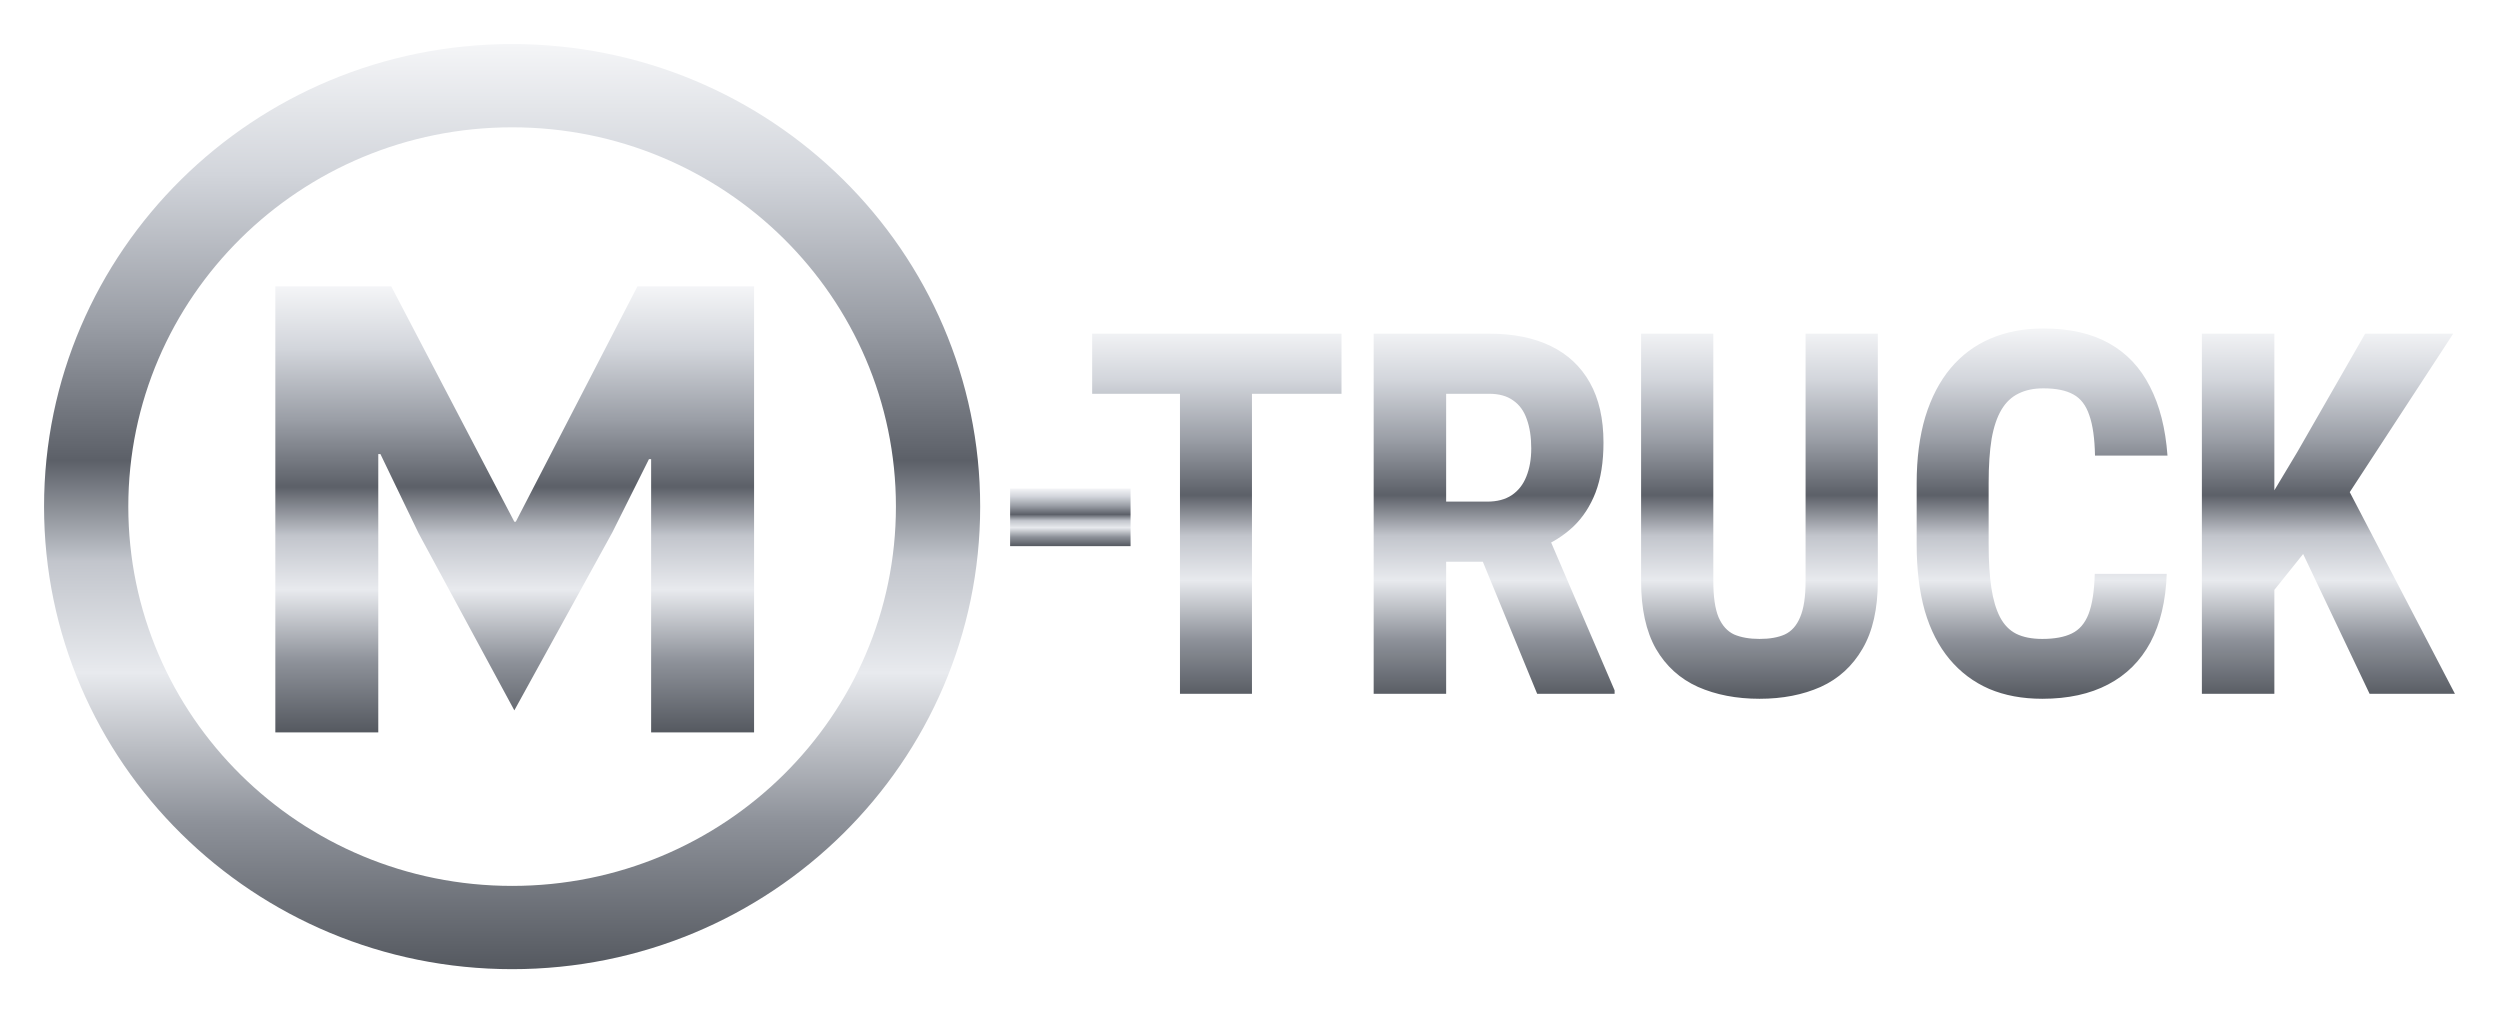
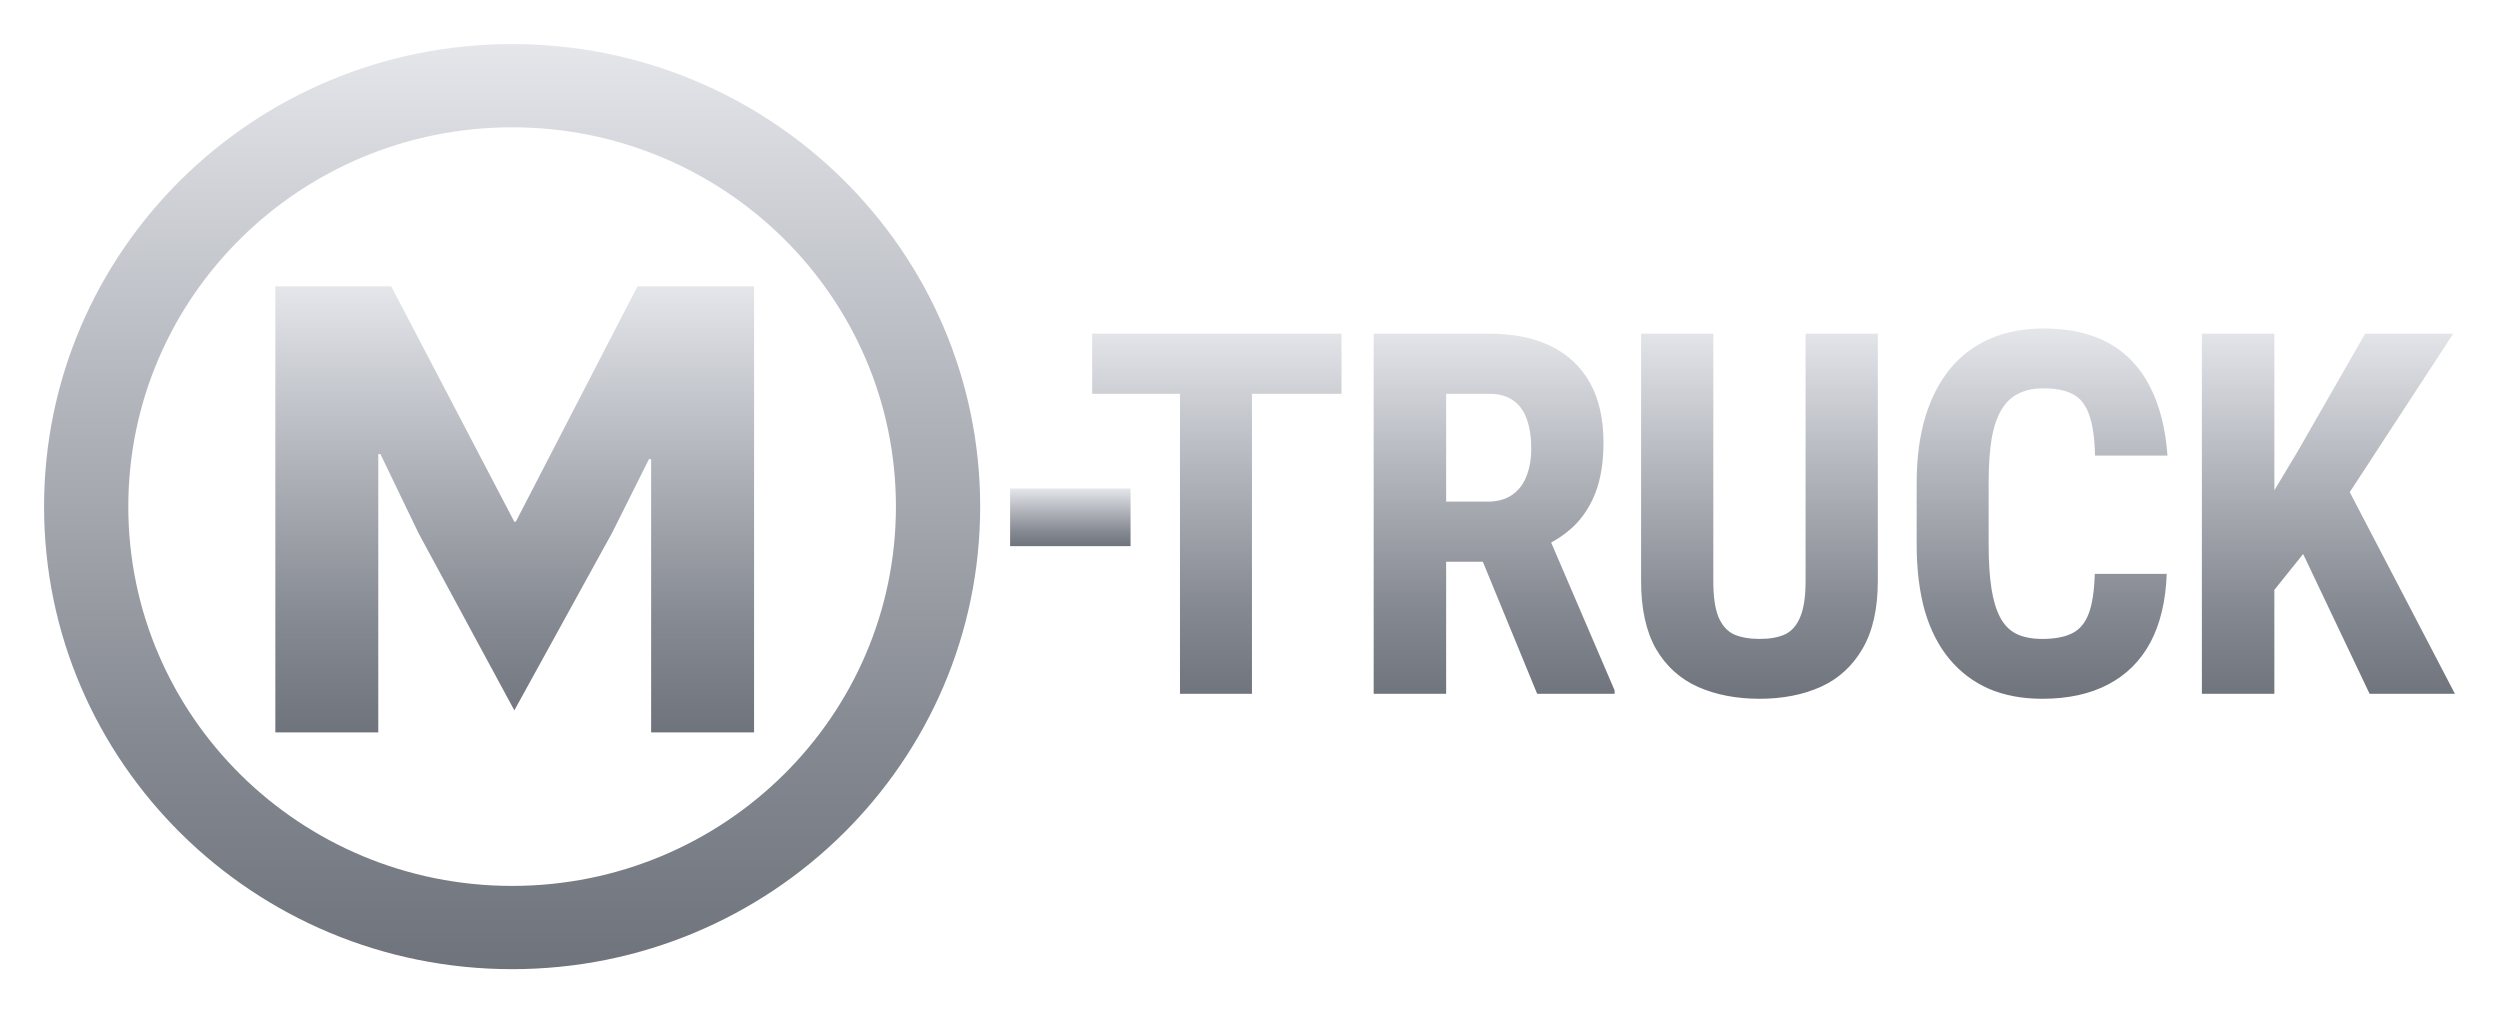
<svg xmlns="http://www.w3.org/2000/svg" width="227" height="92" viewBox="-2 -2 227 92" fill="none" shape-rendering="geometricPrecision">
-   <path d="M87 44C87 67.196 67.972 86 44.5 86C21.028 86 2 67.196 2 44C2 20.804 21.028 2 44.5 2C67.972 2 87 20.804 87 44ZM9.65 44C9.65 63.021 25.253 78.44 44.5 78.44C63.747 78.44 79.35 63.021 79.35 44C79.35 24.979 63.747 9.56 44.5 9.56C25.253 9.56 9.65 24.979 9.65 44Z" fill="url(#mtChrome)" />
-   <path d="M57.122 39.688H56.926L53.592 46.356L44.702 62.502L36.008 46.421L32.544 39.231H32.348L32.348 64.5H23L23 24H33.524L44.702 45.376H44.833L55.88 24H66.47L66.47 64.5H57.122L57.122 39.688Z" fill="url(#mtChrome)" />
-   <path d="M100.656 42.356V47.59H89.718V42.356H100.656Z" fill="url(#mtChrome)" />
-   <path d="M111.678 28.297V61H105.142V28.297H111.678ZM119.809 28.297V33.755H97.168V28.297H119.809ZM122.729 28.297H133.219C135.405 28.297 137.269 28.671 138.811 29.42C140.354 30.169 141.537 31.277 142.36 32.744C143.184 34.212 143.596 36.023 143.596 38.18C143.596 39.947 143.356 41.459 142.877 42.717C142.398 43.96 141.716 45 140.833 45.839C139.949 46.662 138.894 47.321 137.666 47.815L135.667 49.006H127.154L127.132 43.548H133.039C133.937 43.548 134.679 43.353 135.263 42.964C135.862 42.56 136.303 41.998 136.588 41.279C136.887 40.546 137.037 39.692 137.037 38.719C137.037 37.685 136.902 36.802 136.633 36.068C136.378 35.32 135.966 34.751 135.397 34.361C134.843 33.957 134.117 33.755 133.219 33.755H129.31V61H122.729V28.297ZM137.576 61L131.579 46.423L138.475 46.4L144.606 60.685V61H137.576ZM161.947 28.297H168.506V50.758C168.506 53.273 168.042 55.325 167.113 56.912C166.2 58.484 164.934 59.637 163.317 60.371C161.7 61.09 159.851 61.449 157.769 61.449C155.673 61.449 153.809 61.09 152.177 60.371C150.544 59.637 149.272 58.484 148.358 56.912C147.46 55.325 147.011 53.273 147.011 50.758V28.297H153.569V50.758C153.569 52.18 153.726 53.273 154.041 54.037C154.37 54.801 154.842 55.325 155.456 55.609C156.085 55.879 156.856 56.014 157.769 56.014C158.698 56.014 159.461 55.879 160.06 55.609C160.674 55.325 161.139 54.801 161.453 54.037C161.782 53.273 161.947 52.18 161.947 50.758V28.297ZM188.205 50.106H194.741C194.651 52.562 194.157 54.636 193.259 56.328C192.36 58.005 191.08 59.278 189.418 60.147C187.771 61.015 185.779 61.449 183.443 61.449C181.631 61.449 180.022 61.15 178.614 60.551C177.206 59.937 176.009 59.038 175.02 57.855C174.032 56.672 173.283 55.213 172.774 53.476C172.28 51.724 172.033 49.71 172.033 47.434V41.886C172.033 39.61 172.295 37.596 172.819 35.844C173.358 34.092 174.122 32.624 175.11 31.441C176.113 30.244 177.319 29.345 178.726 28.746C180.149 28.132 181.751 27.825 183.533 27.825C185.914 27.825 187.905 28.274 189.508 29.173C191.11 30.071 192.345 31.381 193.214 33.103C194.097 34.81 194.629 36.899 194.808 39.37H188.227C188.197 37.813 188.025 36.592 187.711 35.709C187.411 34.81 186.932 34.182 186.273 33.822C185.614 33.448 184.701 33.261 183.533 33.261C182.664 33.261 181.916 33.418 181.287 33.732C180.658 34.032 180.141 34.519 179.737 35.192C179.333 35.866 179.033 36.75 178.839 37.843C178.659 38.936 178.569 40.269 178.569 41.841V47.434C178.569 48.976 178.651 50.294 178.816 51.387C178.981 52.465 179.243 53.348 179.602 54.037C179.962 54.726 180.448 55.227 181.062 55.542C181.691 55.856 182.485 56.014 183.443 56.014C184.551 56.014 185.442 55.849 186.116 55.52C186.805 55.19 187.314 54.599 187.643 53.745C187.973 52.892 188.16 51.679 188.205 50.106ZM204.512 28.297V61H197.931V28.297H204.512ZM220.752 28.297L210.15 44.536L203.659 52.622L202.401 46.041L206.601 39.033L212.756 28.297H220.752ZM213.16 61L206.017 45.974L210.846 41.706L220.909 61H213.16Z" fill="url(#mtChrome)" />
+   <path d="M87 44C87 67.196 67.972 86 44.5 86C21.028 86 2 67.196 2 44C2 20.804 21.028 2 44.5 2C67.972 2 87 20.804 87 44ZM9.65 44C9.65 63.021 25.253 78.44 44.5 78.44C63.747 78.44 79.35 63.021 79.35 44C79.35 24.979 63.747 9.56 44.5 9.56C25.253 9.56 9.65 24.979 9.65 44Z" fill="url(#mtSteel)" />
+   <path d="M57.122 39.688H56.926L53.592 46.356L44.702 62.502L36.008 46.421L32.544 39.231H32.348L32.348 64.5H23L23 24H33.524L44.702 45.376H44.833L55.88 24H66.47L66.47 64.5H57.122L57.122 39.688Z" fill="url(#mtSteel)" />
+   <path d="M100.656 42.356V47.59H89.718V42.356H100.656Z" fill="url(#mtSteel)" />
+   <path d="M111.678 28.297V61H105.142V28.297H111.678ZM119.809 28.297V33.755H97.168V28.297H119.809ZM122.729 28.297H133.219C135.405 28.297 137.269 28.671 138.811 29.42C140.354 30.169 141.537 31.277 142.36 32.744C143.184 34.212 143.596 36.023 143.596 38.18C143.596 39.947 143.356 41.459 142.877 42.717C142.398 43.96 141.716 45 140.833 45.839C139.949 46.662 138.894 47.321 137.666 47.815L135.667 49.006H127.154L127.132 43.548H133.039C133.937 43.548 134.679 43.353 135.263 42.964C135.862 42.56 136.303 41.998 136.588 41.279C136.887 40.546 137.037 39.692 137.037 38.719C137.037 37.685 136.902 36.802 136.633 36.068C136.378 35.32 135.966 34.751 135.397 34.361C134.843 33.957 134.117 33.755 133.219 33.755H129.31V61H122.729V28.297ZM137.576 61L131.579 46.423L138.475 46.4L144.606 60.685V61H137.576ZM161.947 28.297H168.506V50.758C168.506 53.273 168.042 55.325 167.113 56.912C166.2 58.484 164.934 59.637 163.317 60.371C161.7 61.09 159.851 61.449 157.769 61.449C155.673 61.449 153.809 61.09 152.177 60.371C150.544 59.637 149.272 58.484 148.358 56.912C147.46 55.325 147.011 53.273 147.011 50.758V28.297H153.569V50.758C153.569 52.18 153.726 53.273 154.041 54.037C154.37 54.801 154.842 55.325 155.456 55.609C156.085 55.879 156.856 56.014 157.769 56.014C158.698 56.014 159.461 55.879 160.06 55.609C160.674 55.325 161.139 54.801 161.453 54.037C161.782 53.273 161.947 52.18 161.947 50.758V28.297ZM188.205 50.106H194.741C194.651 52.562 194.157 54.636 193.259 56.328C192.36 58.005 191.08 59.278 189.418 60.147C187.771 61.015 185.779 61.449 183.443 61.449C181.631 61.449 180.022 61.15 178.614 60.551C177.206 59.937 176.009 59.038 175.02 57.855C174.032 56.672 173.283 55.213 172.774 53.476C172.28 51.724 172.033 49.71 172.033 47.434V41.886C172.033 39.61 172.295 37.596 172.819 35.844C173.358 34.092 174.122 32.624 175.11 31.441C176.113 30.244 177.319 29.345 178.726 28.746C180.149 28.132 181.751 27.825 183.533 27.825C185.914 27.825 187.905 28.274 189.508 29.173C191.11 30.071 192.345 31.381 193.214 33.103C194.097 34.81 194.629 36.899 194.808 39.37H188.227C188.197 37.813 188.025 36.592 187.711 35.709C187.411 34.81 186.932 34.182 186.273 33.822C185.614 33.448 184.701 33.261 183.533 33.261C182.664 33.261 181.916 33.418 181.287 33.732C180.658 34.032 180.141 34.519 179.737 35.192C179.333 35.866 179.033 36.75 178.839 37.843C178.659 38.936 178.569 40.269 178.569 41.841V47.434C178.569 48.976 178.651 50.294 178.816 51.387C178.981 52.465 179.243 53.348 179.602 54.037C179.962 54.726 180.448 55.227 181.062 55.542C181.691 55.856 182.485 56.014 183.443 56.014C184.551 56.014 185.442 55.849 186.116 55.52C186.805 55.19 187.314 54.599 187.643 53.745C187.973 52.892 188.16 51.679 188.205 50.106ZM204.512 28.297V61H197.931V28.297H204.512ZM220.752 28.297L210.15 44.536L203.659 52.622L202.401 46.041L206.601 39.033L212.756 28.297H220.752ZM213.16 61L206.017 45.974L210.846 41.706L220.909 61H213.16Z" fill="url(#mtSteel)" />
  <defs>
-     <linearGradient id="mtChrome" x1="0.5" y1="0" x2="0.5" y2="1" gradientUnits="objectBoundingBox">
-       <stop offset="0" stop-color="#F4F5F7" />
-       <stop offset="0.14" stop-color="#D2D5DB" />
-       <stop offset="0.3" stop-color="#9A9EA6" />
-       <stop offset="0.45" stop-color="#5C6068" />
-       <stop offset="0.56" stop-color="#C2C5CC" />
-       <stop offset="0.68" stop-color="#E8EAEE" />
-       <stop offset="0.84" stop-color="#8E929A" />
-       <stop offset="1" stop-color="#555960" />
+     <linearGradient id="mtSteel" x1="0.5" y1="0" x2="0.5" y2="1" gradientUnits="objectBoundingBox">
+       <stop offset="0" stop-color="#E4E6EA" />
+       <stop offset="0.4" stop-color="#B0B3BA" />
+       <stop offset="0.75" stop-color="#858991" />
+       <stop offset="1" stop-color="#6F737B" />
    </linearGradient>
  </defs>
</svg>
